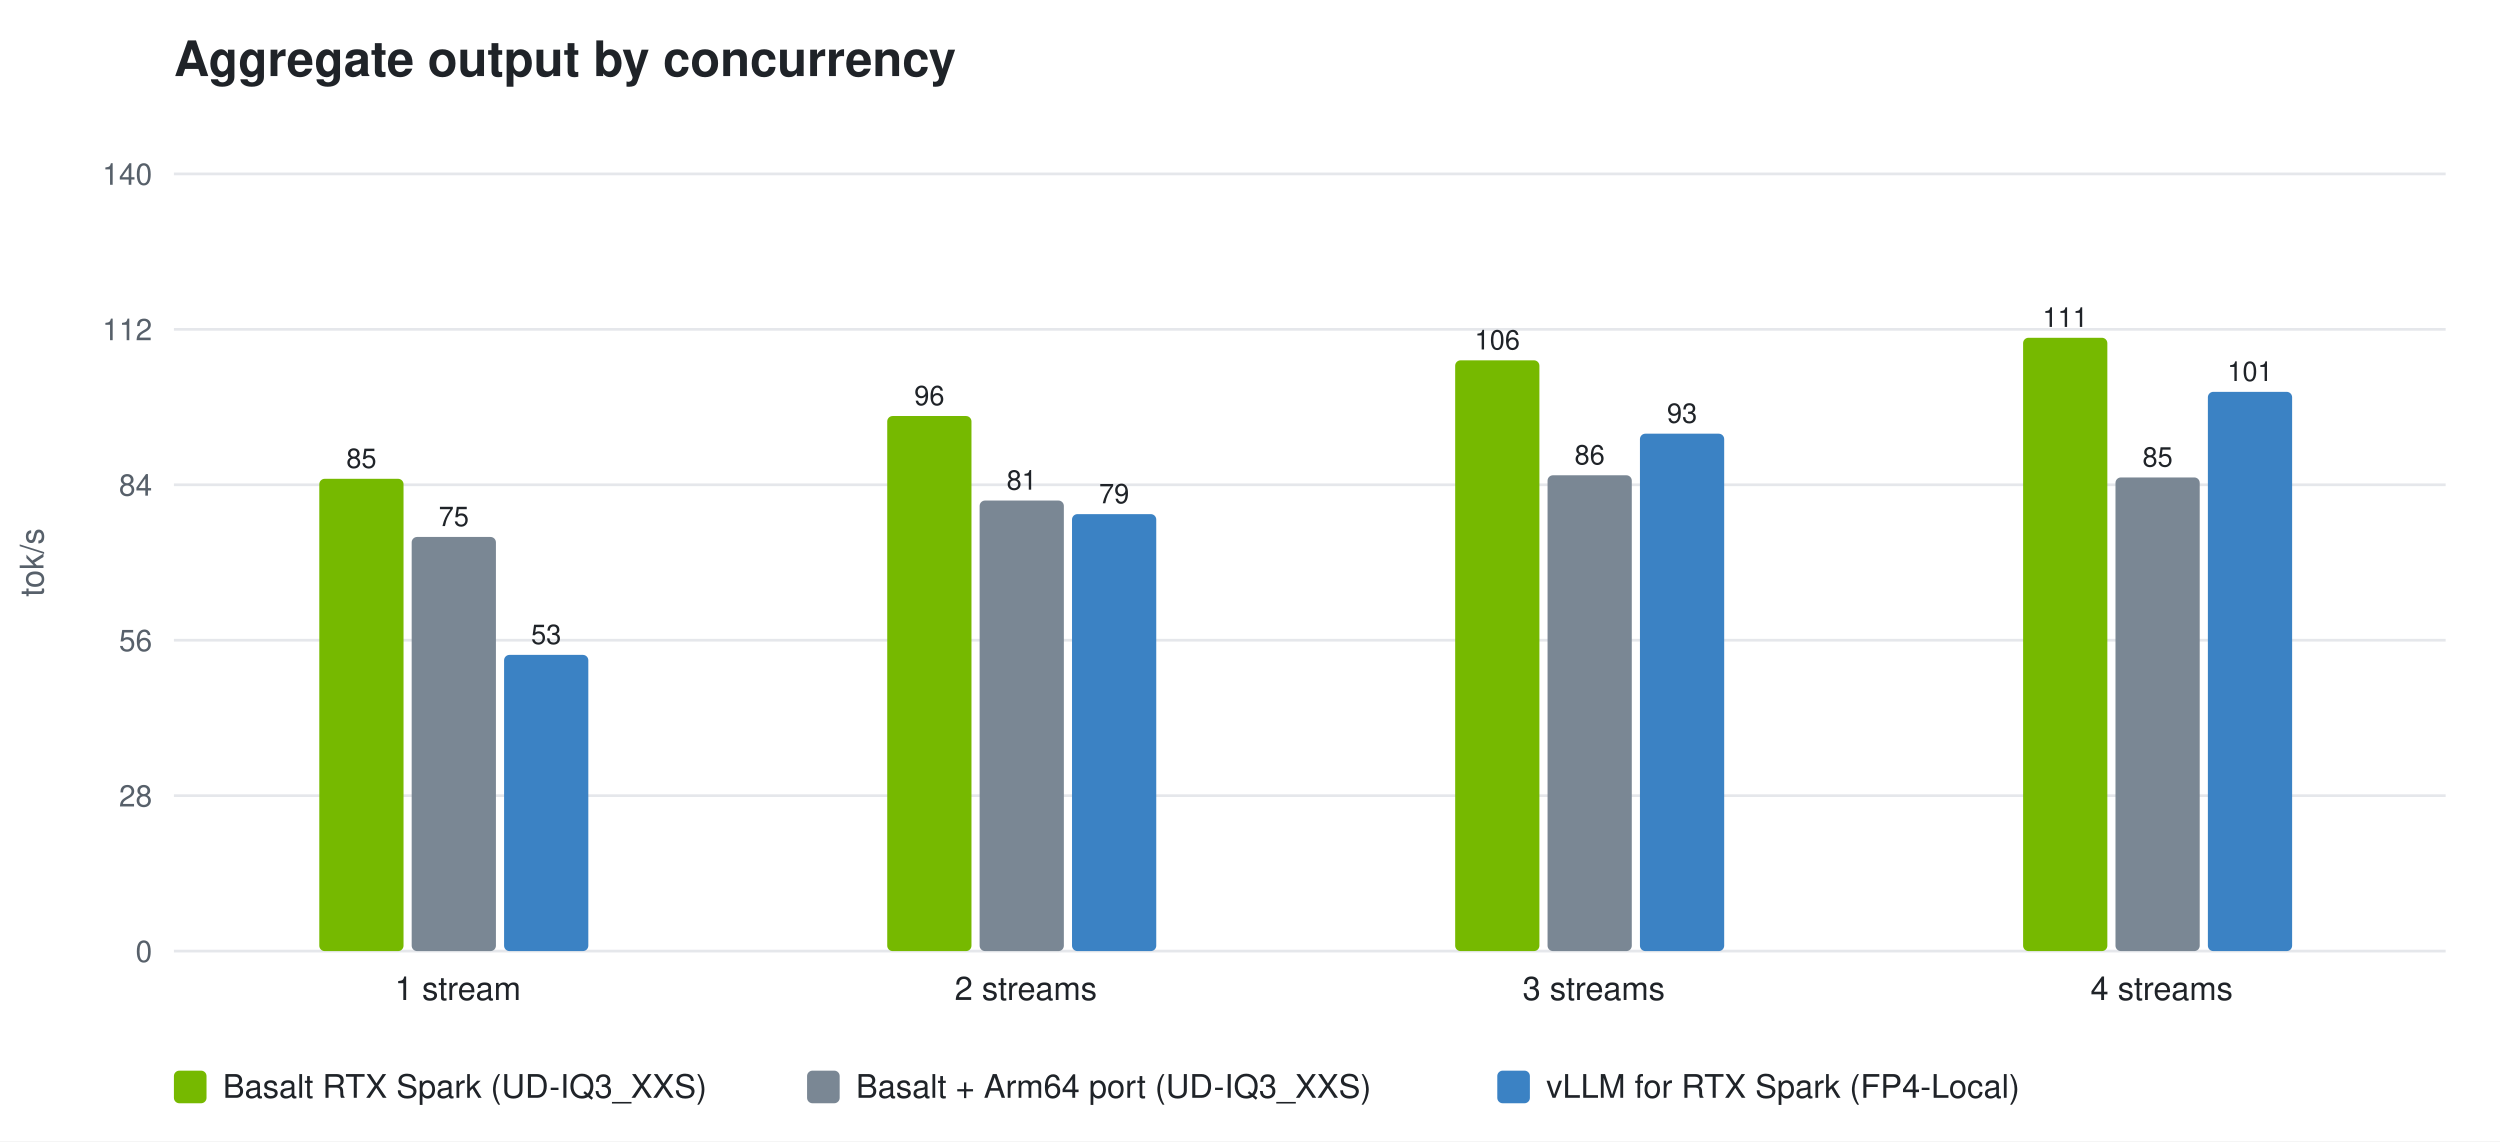
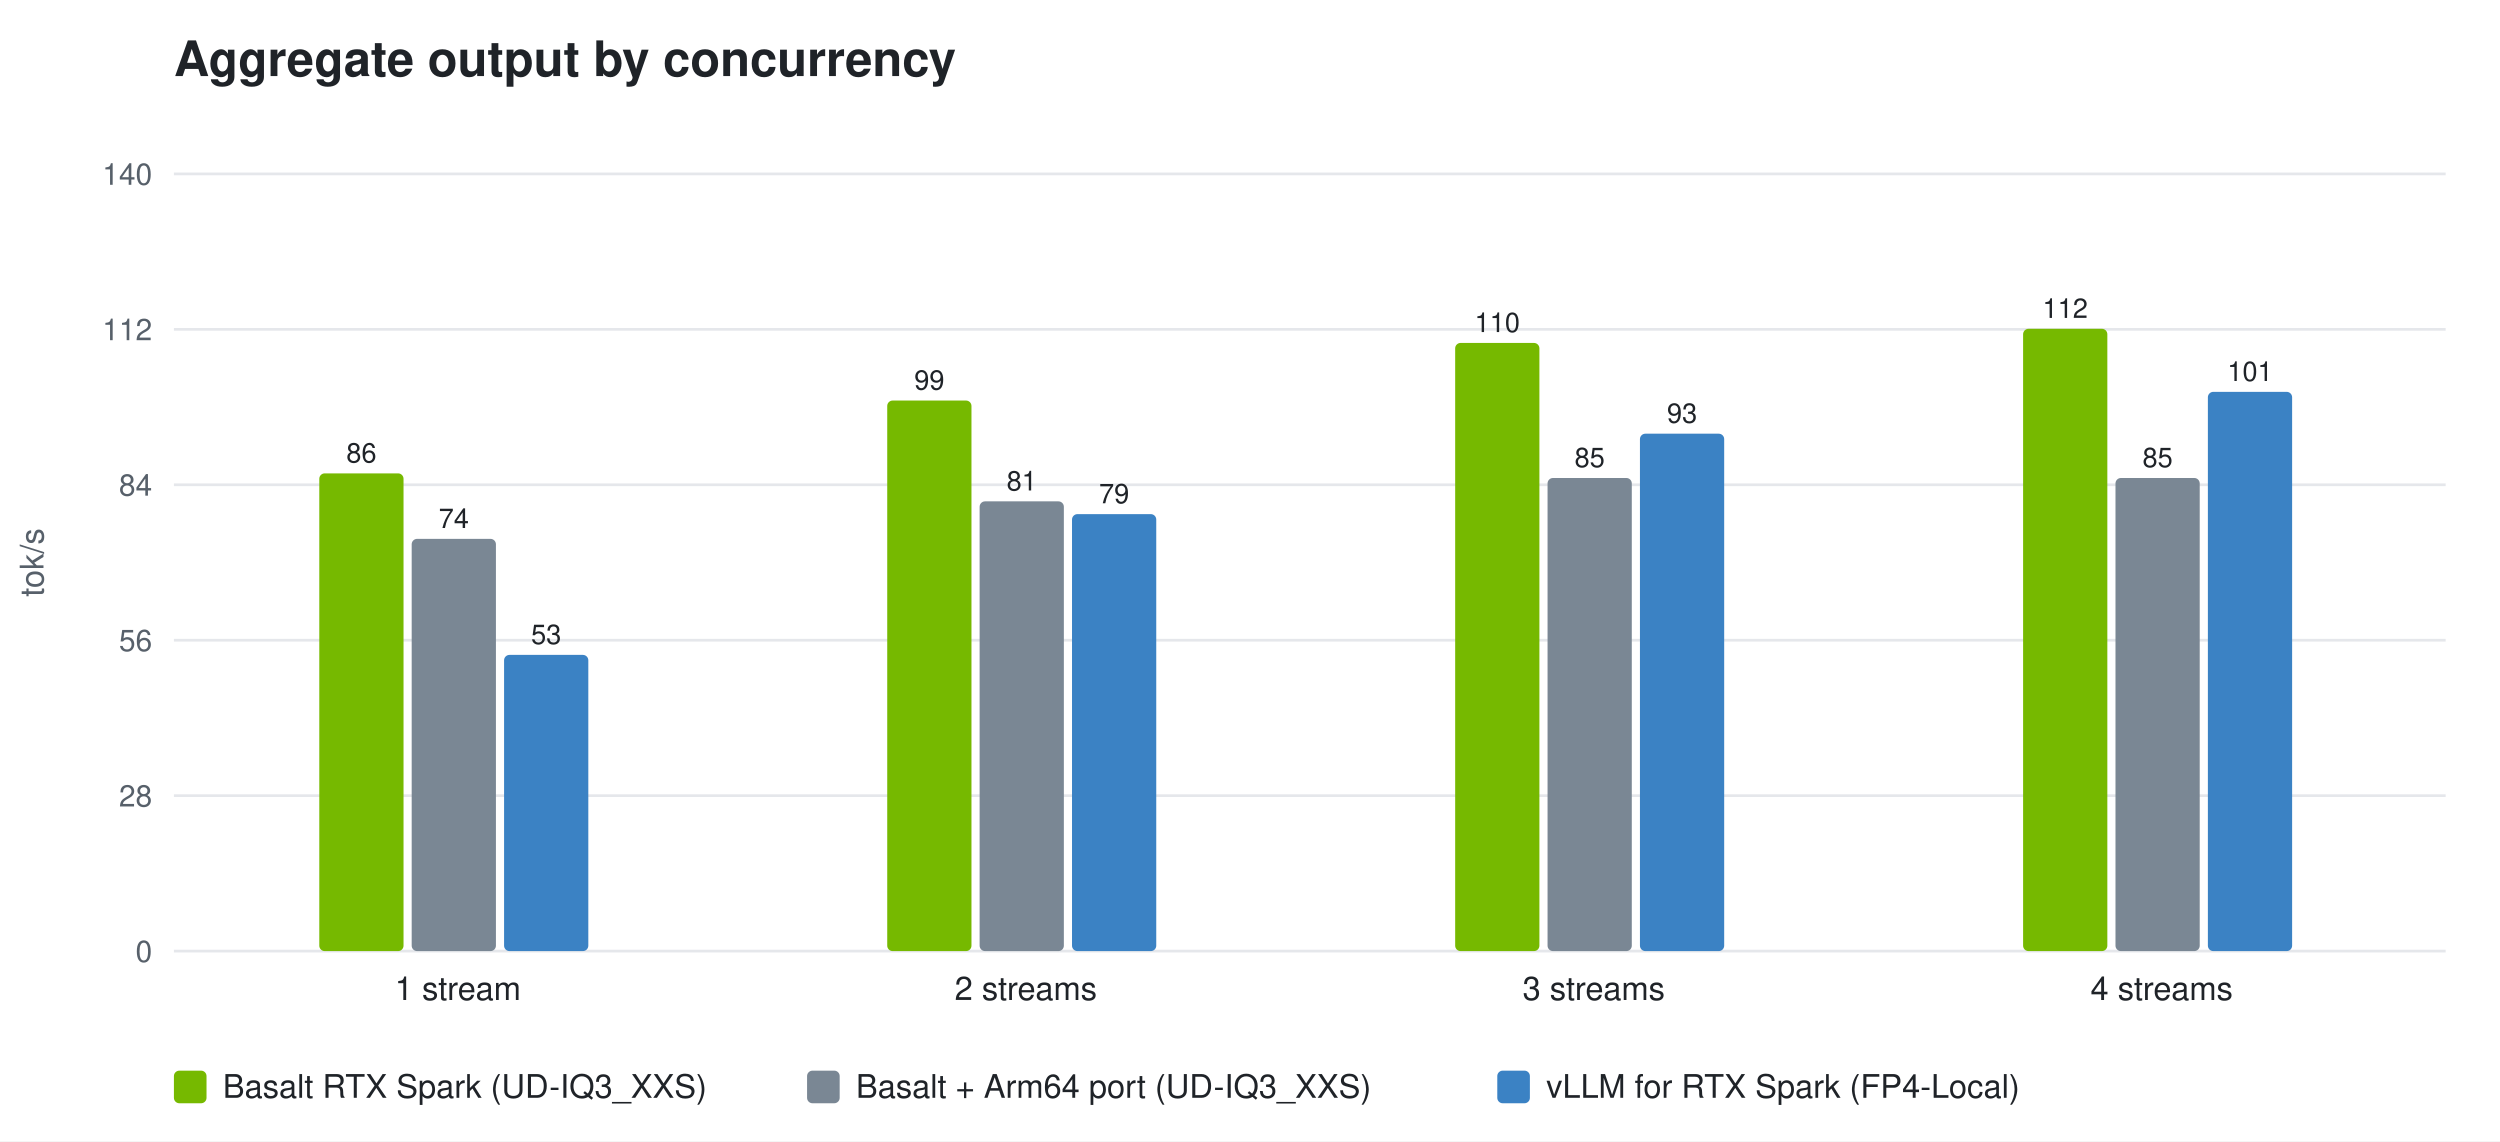
<svg xmlns="http://www.w3.org/2000/svg" width="920" height="420" viewBox="0 0 920 420" font-family="Segoe UI, Helvetica, Arial, sans-serif">
  <rect width="920" height="420" fill="#ffffff" />
  <text x="64" y="28" font-size="18" font-weight="600" fill="#1f2328">Aggregate output by concurrency</text>
  <line x1="64" y1="350.0" x2="900" y2="350.0" stroke="#e5e7eb" />
  <text x="56" y="354.0" font-size="11" text-anchor="end" fill="#57606a">0</text>
  <line x1="64" y1="292.8" x2="900" y2="292.8" stroke="#e5e7eb" />
  <text x="56" y="296.8" font-size="11" text-anchor="end" fill="#57606a">28</text>
  <line x1="64" y1="235.6" x2="900" y2="235.6" stroke="#e5e7eb" />
  <text x="56" y="239.6" font-size="11" text-anchor="end" fill="#57606a">56</text>
  <line x1="64" y1="178.4" x2="900" y2="178.4" stroke="#e5e7eb" />
  <text x="56" y="182.4" font-size="11" text-anchor="end" fill="#57606a">84</text>
  <line x1="64" y1="121.2" x2="900" y2="121.2" stroke="#e5e7eb" />
  <text x="56" y="125.2" font-size="11" text-anchor="end" fill="#57606a">112</text>
  <line x1="64" y1="64.0" x2="900" y2="64.0" stroke="#e5e7eb" />
  <text x="56" y="68.0" font-size="11" text-anchor="end" fill="#57606a">140</text>
  <text x="16" y="207" font-size="12" fill="#57606a" transform="rotate(-90 16 207)" text-anchor="middle">tok/s</text>
-   <rect x="117.5" y="176.2" width="31.0" height="173.8" rx="2" fill="#76B900" />
-   <text x="133.0" y="172.2" font-size="10" text-anchor="middle" fill="#1f2328">85</text>
-   <rect x="151.5" y="197.6" width="31.0" height="152.4" rx="2" fill="#7A8794" />
-   <text x="167.0" y="193.6" font-size="10" text-anchor="middle" fill="#1f2328">75</text>
+   <rect x="117.5" y="174.2" width="31.0" height="175.8" rx="2" fill="#76B900" />
+   <text x="133.0" y="170.2" font-size="10" text-anchor="middle" fill="#1f2328">86</text>
+   <rect x="151.5" y="198.3" width="31.0" height="151.7" rx="2" fill="#7A8794" />
+   <text x="167.0" y="194.3" font-size="10" text-anchor="middle" fill="#1f2328">74</text>
  <rect x="185.5" y="241.0" width="31.0" height="109.0" rx="2" fill="#3B82C4" />
  <text x="201.0" y="237.0" font-size="10" text-anchor="middle" fill="#1f2328">53</text>
  <text x="168.5" y="368" font-size="12" text-anchor="middle" fill="#1f2328">1 stream</text>
-   <rect x="326.5" y="153.1" width="31.0" height="196.9" rx="2" fill="#76B900" />
-   <text x="342.0" y="149.1" font-size="10" text-anchor="middle" fill="#1f2328">96</text>
-   <rect x="360.5" y="184.2" width="31.0" height="165.8" rx="2" fill="#7A8794" />
-   <text x="376.0" y="180.2" font-size="10" text-anchor="middle" fill="#1f2328">81</text>
+   <rect x="326.5" y="147.4" width="31.0" height="202.6" rx="2" fill="#76B900" />
+   <text x="342.0" y="143.4" font-size="10" text-anchor="middle" fill="#1f2328">99</text>
+   <rect x="360.5" y="184.5" width="31.0" height="165.5" rx="2" fill="#7A8794" />
+   <text x="376.0" y="180.5" font-size="10" text-anchor="middle" fill="#1f2328">81</text>
  <rect x="394.5" y="189.2" width="31.0" height="160.8" rx="2" fill="#3B82C4" />
  <text x="410.0" y="185.2" font-size="10" text-anchor="middle" fill="#1f2328">79</text>
  <text x="377.5" y="368" font-size="12" text-anchor="middle" fill="#1f2328">2 streams</text>
-   <rect x="535.5" y="132.6" width="31.0" height="217.4" rx="2" fill="#76B900" />
-   <text x="551.0" y="128.6" font-size="10" text-anchor="middle" fill="#1f2328">106</text>
-   <rect x="569.5" y="174.9" width="31.0" height="175.1" rx="2" fill="#7A8794" />
-   <text x="585.0" y="170.9" font-size="10" text-anchor="middle" fill="#1f2328">86</text>
+   <rect x="535.5" y="126.2" width="31.0" height="223.8" rx="2" fill="#76B900" />
+   <text x="551.0" y="122.2" font-size="10" text-anchor="middle" fill="#1f2328">110</text>
+   <rect x="569.5" y="175.9" width="31.0" height="174.1" rx="2" fill="#7A8794" />
+   <text x="585.0" y="171.9" font-size="10" text-anchor="middle" fill="#1f2328">85</text>
  <rect x="603.5" y="159.6" width="31.0" height="190.4" rx="2" fill="#3B82C4" />
  <text x="619.0" y="155.6" font-size="10" text-anchor="middle" fill="#1f2328">93</text>
  <text x="586.5" y="368" font-size="12" text-anchor="middle" fill="#1f2328">3 streams</text>
-   <rect x="744.5" y="124.3" width="31.0" height="225.7" rx="2" fill="#76B900" />
-   <text x="760.0" y="120.3" font-size="10" text-anchor="middle" fill="#1f2328">111</text>
-   <rect x="778.5" y="175.7" width="31.0" height="174.3" rx="2" fill="#7A8794" />
-   <text x="794.0" y="171.7" font-size="10" text-anchor="middle" fill="#1f2328">85</text>
+   <rect x="744.5" y="121.0" width="31.0" height="229.0" rx="2" fill="#76B900" />
+   <text x="760.0" y="117.0" font-size="10" text-anchor="middle" fill="#1f2328">112</text>
+   <rect x="778.5" y="175.9" width="31.0" height="174.1" rx="2" fill="#7A8794" />
+   <text x="794.0" y="171.9" font-size="10" text-anchor="middle" fill="#1f2328">85</text>
  <rect x="812.5" y="144.2" width="31.0" height="205.8" rx="2" fill="#3B82C4" />
  <text x="828.0" y="140.2" font-size="10" text-anchor="middle" fill="#1f2328">101</text>
  <text x="795.5" y="368" font-size="12" text-anchor="middle" fill="#1f2328">4 streams</text>
  <rect x="64" y="394" width="12" height="12" rx="2" fill="#76B900" />
  <text x="82" y="404" font-size="12" fill="#1f2328">Basalt RTX Spark (UD-IQ3_XXS)</text>
  <rect x="297" y="394" width="12" height="12" rx="2" fill="#7A8794" />
  <text x="315" y="404" font-size="12" fill="#1f2328">Basalt + Arm64 port (UD-IQ3_XXS)</text>
  <rect x="551" y="394" width="12" height="12" rx="2" fill="#3B82C4" />
  <text x="569" y="404" font-size="12" fill="#1f2328">vLLM for RTX Spark (FP4-Local)</text>
</svg>
